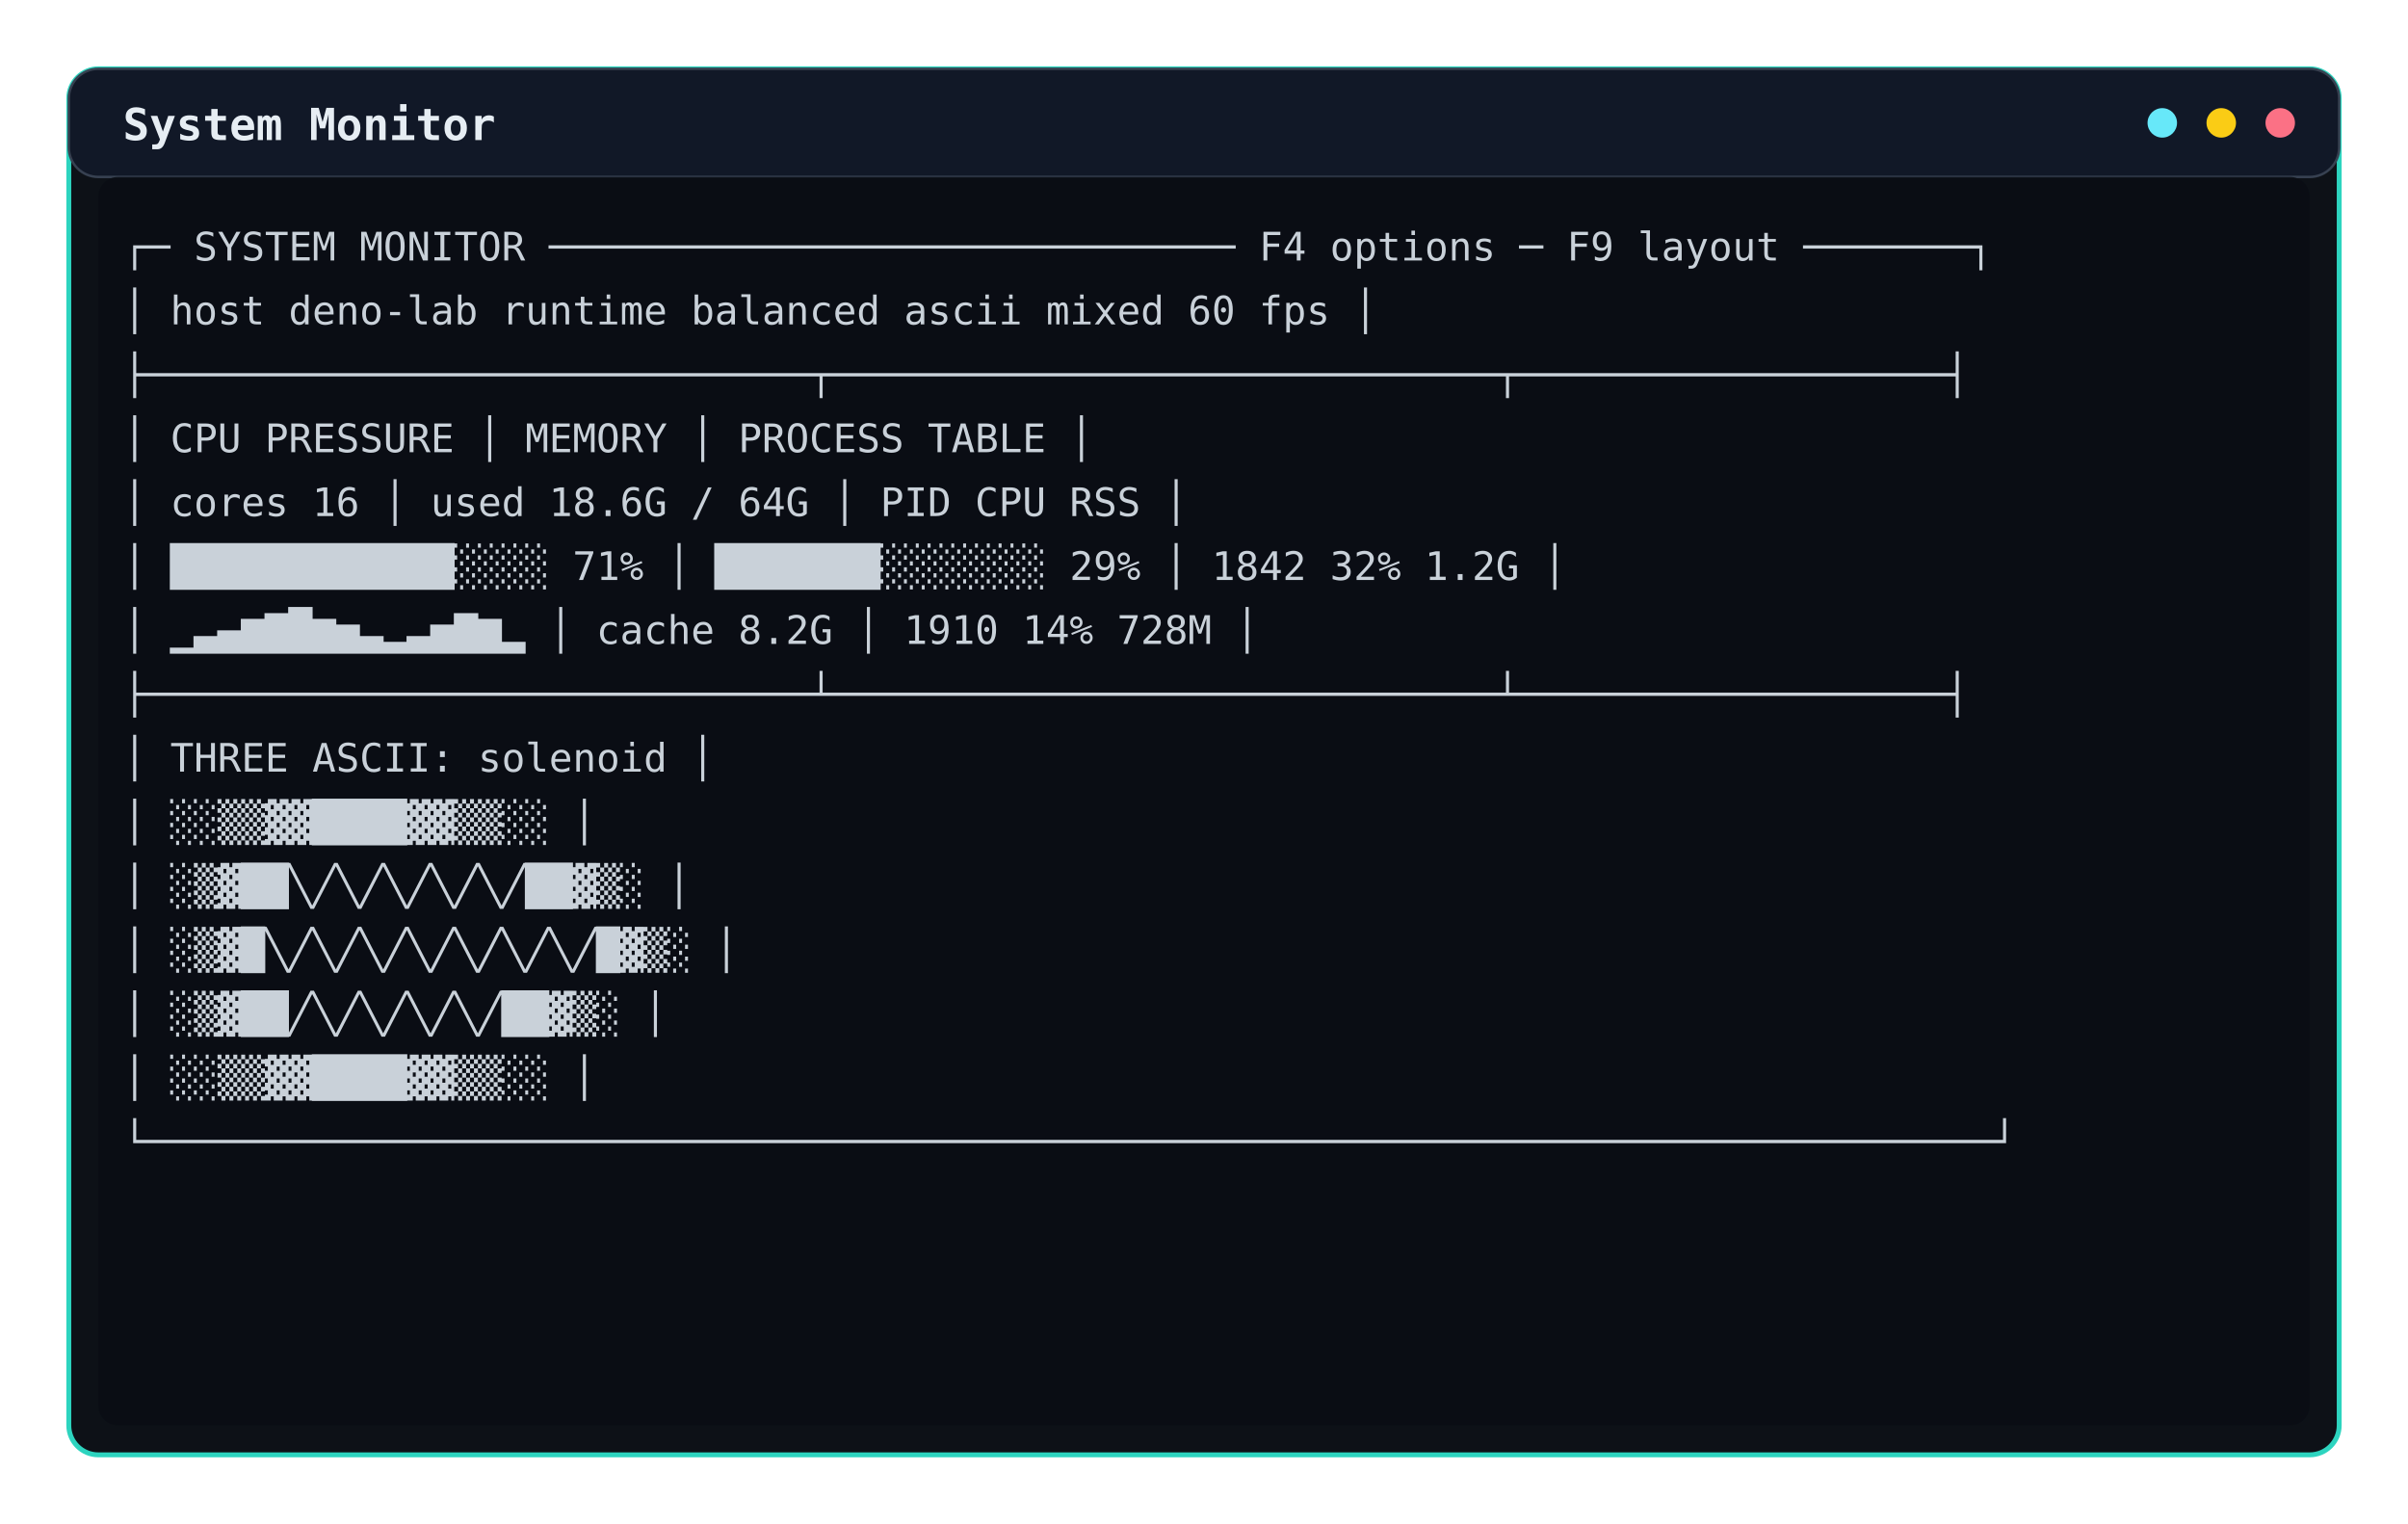
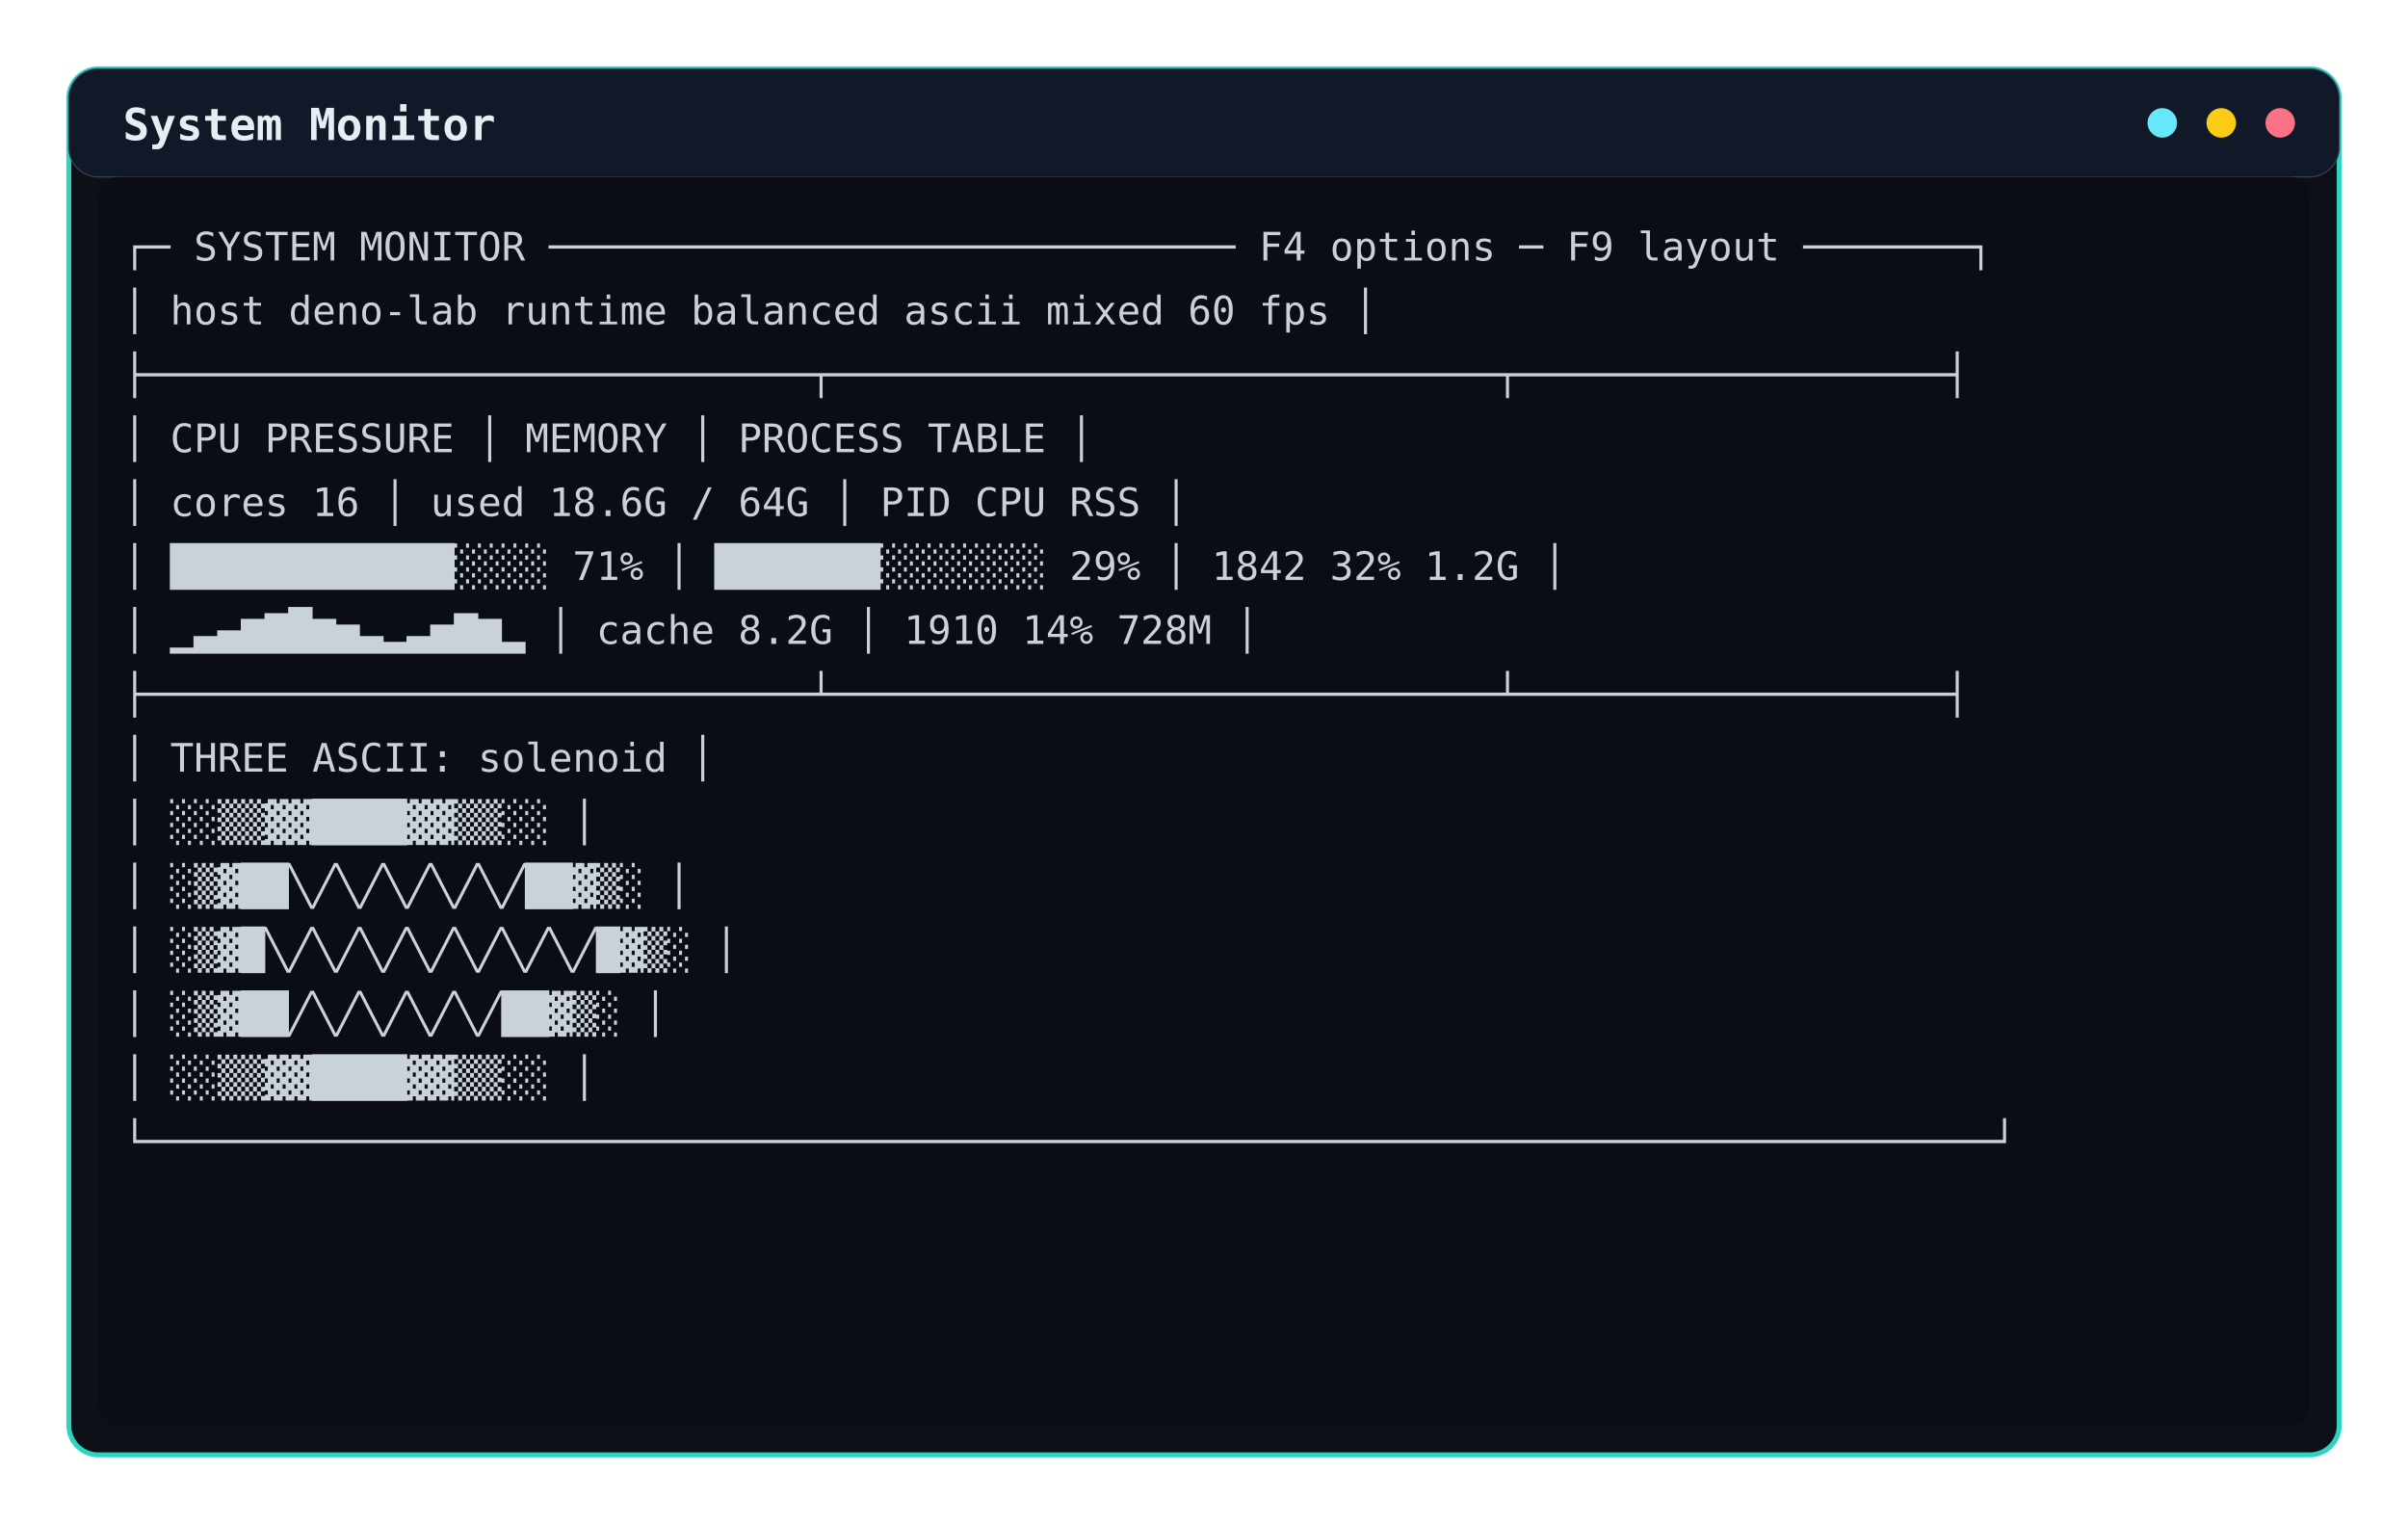
- <svg xmlns="http://www.w3.org/2000/svg" width="980" height="620" viewBox="0 0 980 620" role="img" aria-label="System Monitor terminal screenshot">
-   <style>svg{background:#06080d}.frame{fill:#0d1117;stroke:#2dd4bf;stroke-width:2}.title{fill:#e6edf3;font:700 18px ui-monospace,SFMono-Regular,Menlo,Consolas,monospace}.term{fill:#c9d1d9;font:16px ui-monospace,SFMono-Regular,Menlo,Consolas,monospace}.accent{fill:#67e8f9}.bar{fill:#111827;stroke:#374151}</style>
-   <rect x="28" y="28" width="924" height="564" rx="12" class="frame" />
-   <rect x="28" y="28" width="924" height="44" rx="12" class="bar" />
-   <text x="50" y="57" class="title">System Monitor</text>
-   <circle cx="880" cy="50" r="6" class="accent" />
-   <circle cx="904" cy="50" r="6" fill="#facc15" />
-   <circle cx="928" cy="50" r="6" fill="#fb7185" />
-   <rect x="40" y="72" width="900" height="508" rx="8" fill="#090d14" opacity="0.86" />
-   <text x="50" y="106" class="term">┌─ SYSTEM MONITOR ───────────────────────────── F4 options ─ F9 layout ───────┐</text>
-   <text x="50" y="132" class="term">│ host deno-lab        runtime balanced        ascii mixed        60 fps       │</text>
-   <text x="50" y="158" class="term">├────────────────────────────┬────────────────────────────┬──────────────────┤</text>
-   <text x="50" y="184" class="term">│ CPU PRESSURE               │ MEMORY                     │ PROCESS TABLE    │</text>
-   <text x="50" y="210" class="term">│ cores 16                   │ used 18.6G / 64G           │ PID   CPU  RSS   │</text>
-   <text x="50" y="236" class="term">│ ████████████░░░░ 71%       │ ███████░░░░░░░ 29%         │ 1842  32%  1.2G  │</text>
-   <text x="50" y="262" class="term">│ ▁▃▄▆▇█▆▅▃▂▃▅▇▆▂           │ cache 8.2G                 │ 1910  14%  728M  │</text>
-   <text x="50" y="288" class="term">├────────────────────────────┴────────────────────────────┴──────────────────┤</text>
-   <text x="50" y="314" class="term">│ THREE ASCII: solenoid                                                       │</text>
-   <text x="50" y="340" class="term">│               ░░▒▒▓▓████▓▓▒▒░░                                              │</text>
-   <text x="50" y="366" class="term">│          ░▒▓██╲╱╲╱╲╱╲╱╲╱██▓▒░                                             │</text>
-   <text x="50" y="392" class="term">│       ░▒▓█╲╱╲╱╲╱╲╱╲╱╲╱╲╱█▓▒░                                             │</text>
-   <text x="50" y="418" class="term">│          ░▒▓██╱╲╱╲╱╲╱╲╱██▓▒░                                             │</text>
-   <text x="50" y="444" class="term">│               ░░▒▒▓▓████▓▓▒▒░░                                              │</text>
-   <text x="50" y="470" class="term">└──────────────────────────────────────────────────────────────────────────────┘</text>
+ <svg xmlns="http://www.w3.org/2000/svg" width="1960" height="1240" viewBox="0 0 1960 1240" role="img" aria-label="System Monitor terminal screenshot">
+   <style>svg{background:#06080d}.frame{fill:#0d1117;stroke:#2dd4bf;stroke-width:4}.title{fill:#e6edf3;font:700 36px ui-monospace,SFMono-Regular,Menlo,Consolas,monospace}.term{fill:#c9d1d9;font:32px ui-monospace,SFMono-Regular,Menlo,Consolas,monospace}.accent{fill:#67e8f9}.bar{fill:#111827;stroke:#374151}</style>
+   <rect x="56" y="56" width="1848" height="1128" rx="24" class="frame" />
+   <rect x="56" y="56" width="1848" height="88" rx="24" class="bar" />
+   <text x="100" y="114" class="title">System Monitor</text>
+   <circle cx="1760" cy="100" r="12" class="accent" />
+   <circle cx="1808" cy="100" r="12" fill="#facc15" />
+   <circle cx="1856" cy="100" r="12" fill="#fb7185" />
+   <rect x="80" y="144" width="1800" height="1016" rx="16" fill="#090d14" opacity="0.86" />
+   <text x="100" y="212" class="term">┌─ SYSTEM MONITOR ───────────────────────────── F4 options ─ F9 layout ───────┐</text>
+   <text x="100" y="264" class="term">│ host deno-lab        runtime balanced        ascii mixed        60 fps       │</text>
+   <text x="100" y="316" class="term">├────────────────────────────┬────────────────────────────┬──────────────────┤</text>
+   <text x="100" y="368" class="term">│ CPU PRESSURE               │ MEMORY                     │ PROCESS TABLE    │</text>
+   <text x="100" y="420" class="term">│ cores 16                   │ used 18.6G / 64G           │ PID   CPU  RSS   │</text>
+   <text x="100" y="472" class="term">│ ████████████░░░░ 71%       │ ███████░░░░░░░ 29%         │ 1842  32%  1.2G  │</text>
+   <text x="100" y="524" class="term">│ ▁▃▄▆▇█▆▅▃▂▃▅▇▆▂           │ cache 8.2G                 │ 1910  14%  728M  │</text>
+   <text x="100" y="576" class="term">├────────────────────────────┴────────────────────────────┴──────────────────┤</text>
+   <text x="100" y="628" class="term">│ THREE ASCII: solenoid                                                       │</text>
+   <text x="100" y="680" class="term">│               ░░▒▒▓▓████▓▓▒▒░░                                              │</text>
+   <text x="100" y="732" class="term">│          ░▒▓██╲╱╲╱╲╱╲╱╲╱██▓▒░                                             │</text>
+   <text x="100" y="784" class="term">│       ░▒▓█╲╱╲╱╲╱╲╱╲╱╲╱╲╱█▓▒░                                             │</text>
+   <text x="100" y="836" class="term">│          ░▒▓██╱╲╱╲╱╲╱╲╱██▓▒░                                             │</text>
+   <text x="100" y="888" class="term">│               ░░▒▒▓▓████▓▓▒▒░░                                              │</text>
+   <text x="100" y="940" class="term">└──────────────────────────────────────────────────────────────────────────────┘</text>
</svg>
